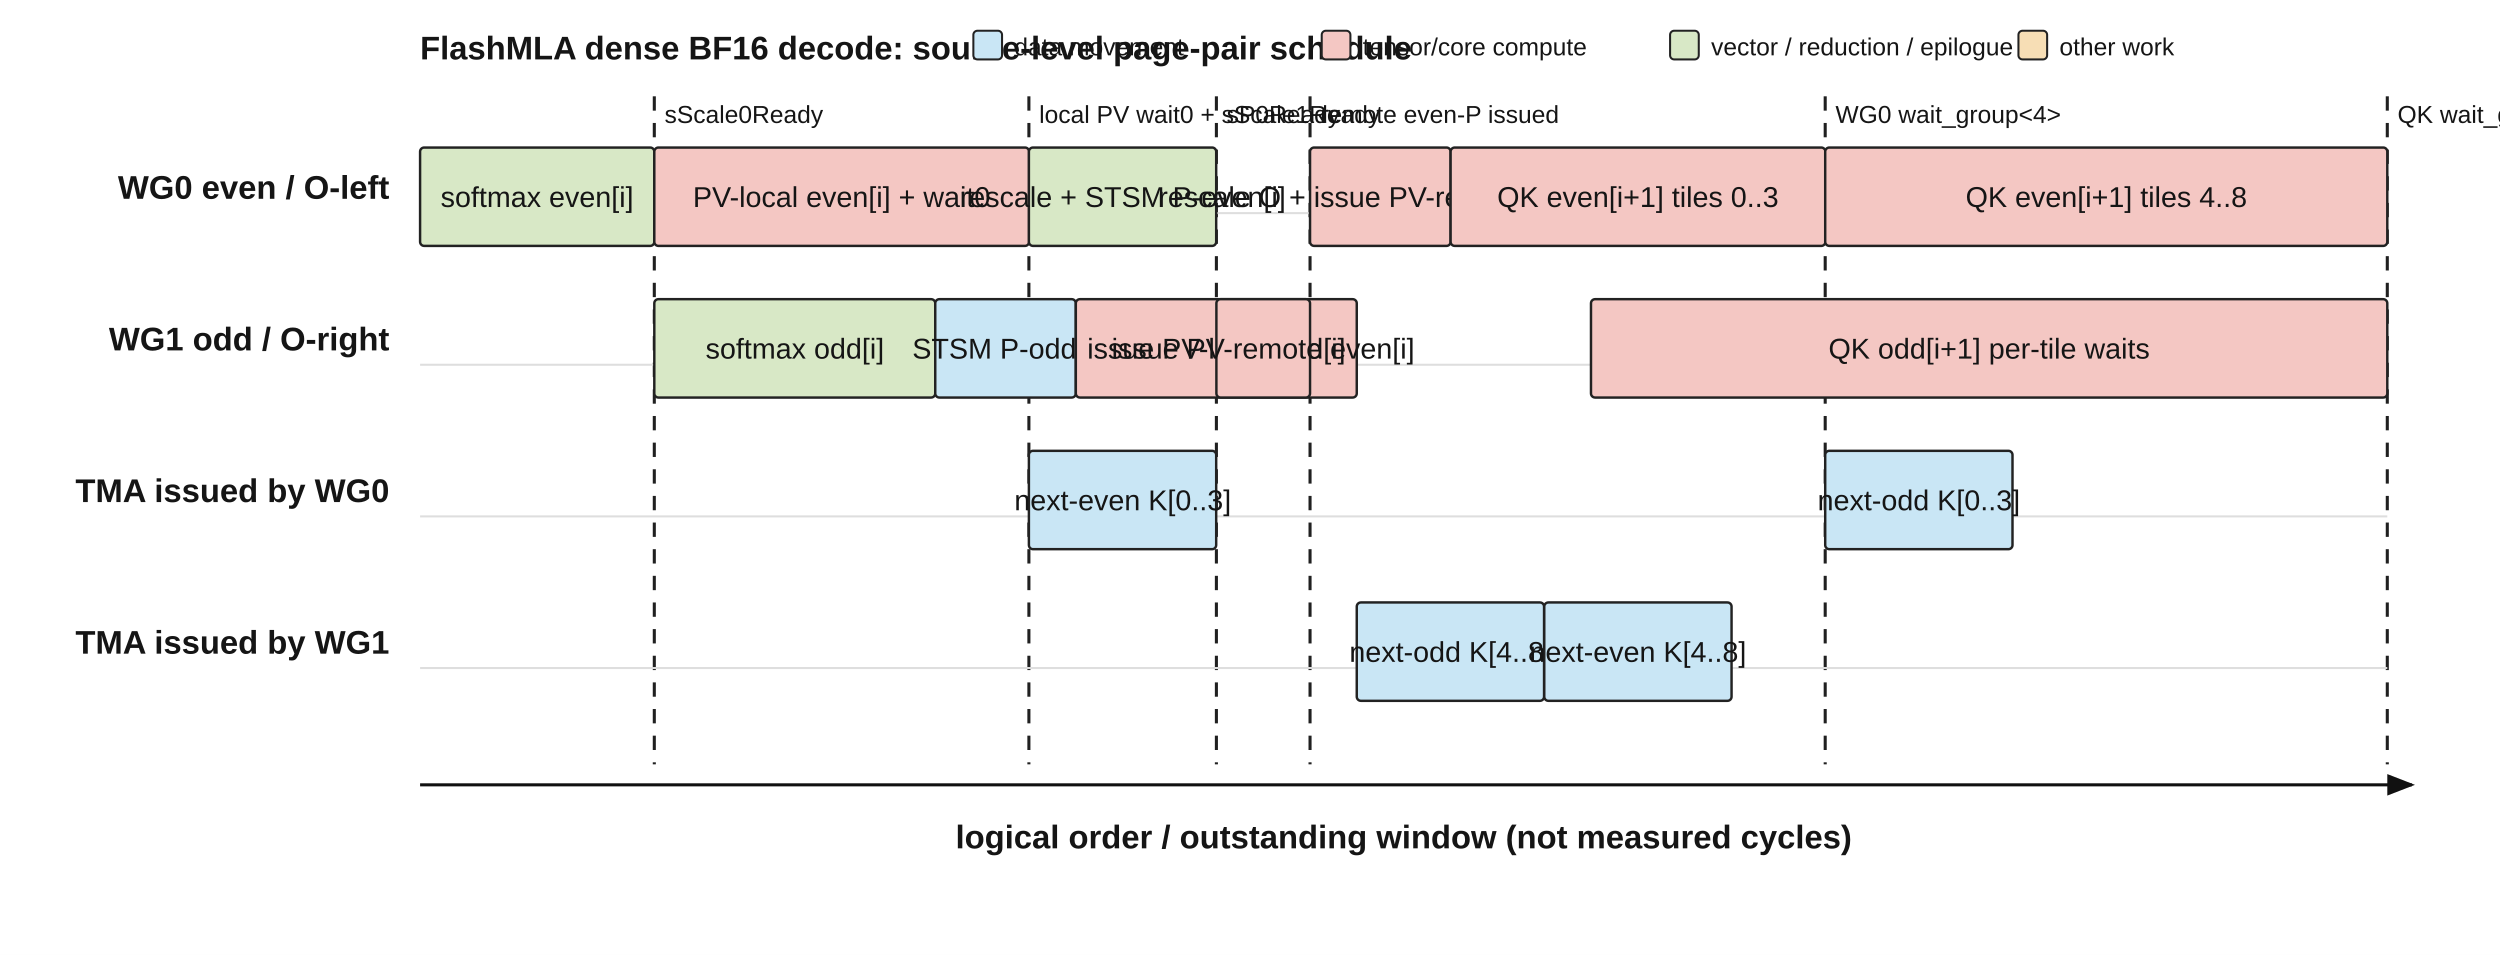
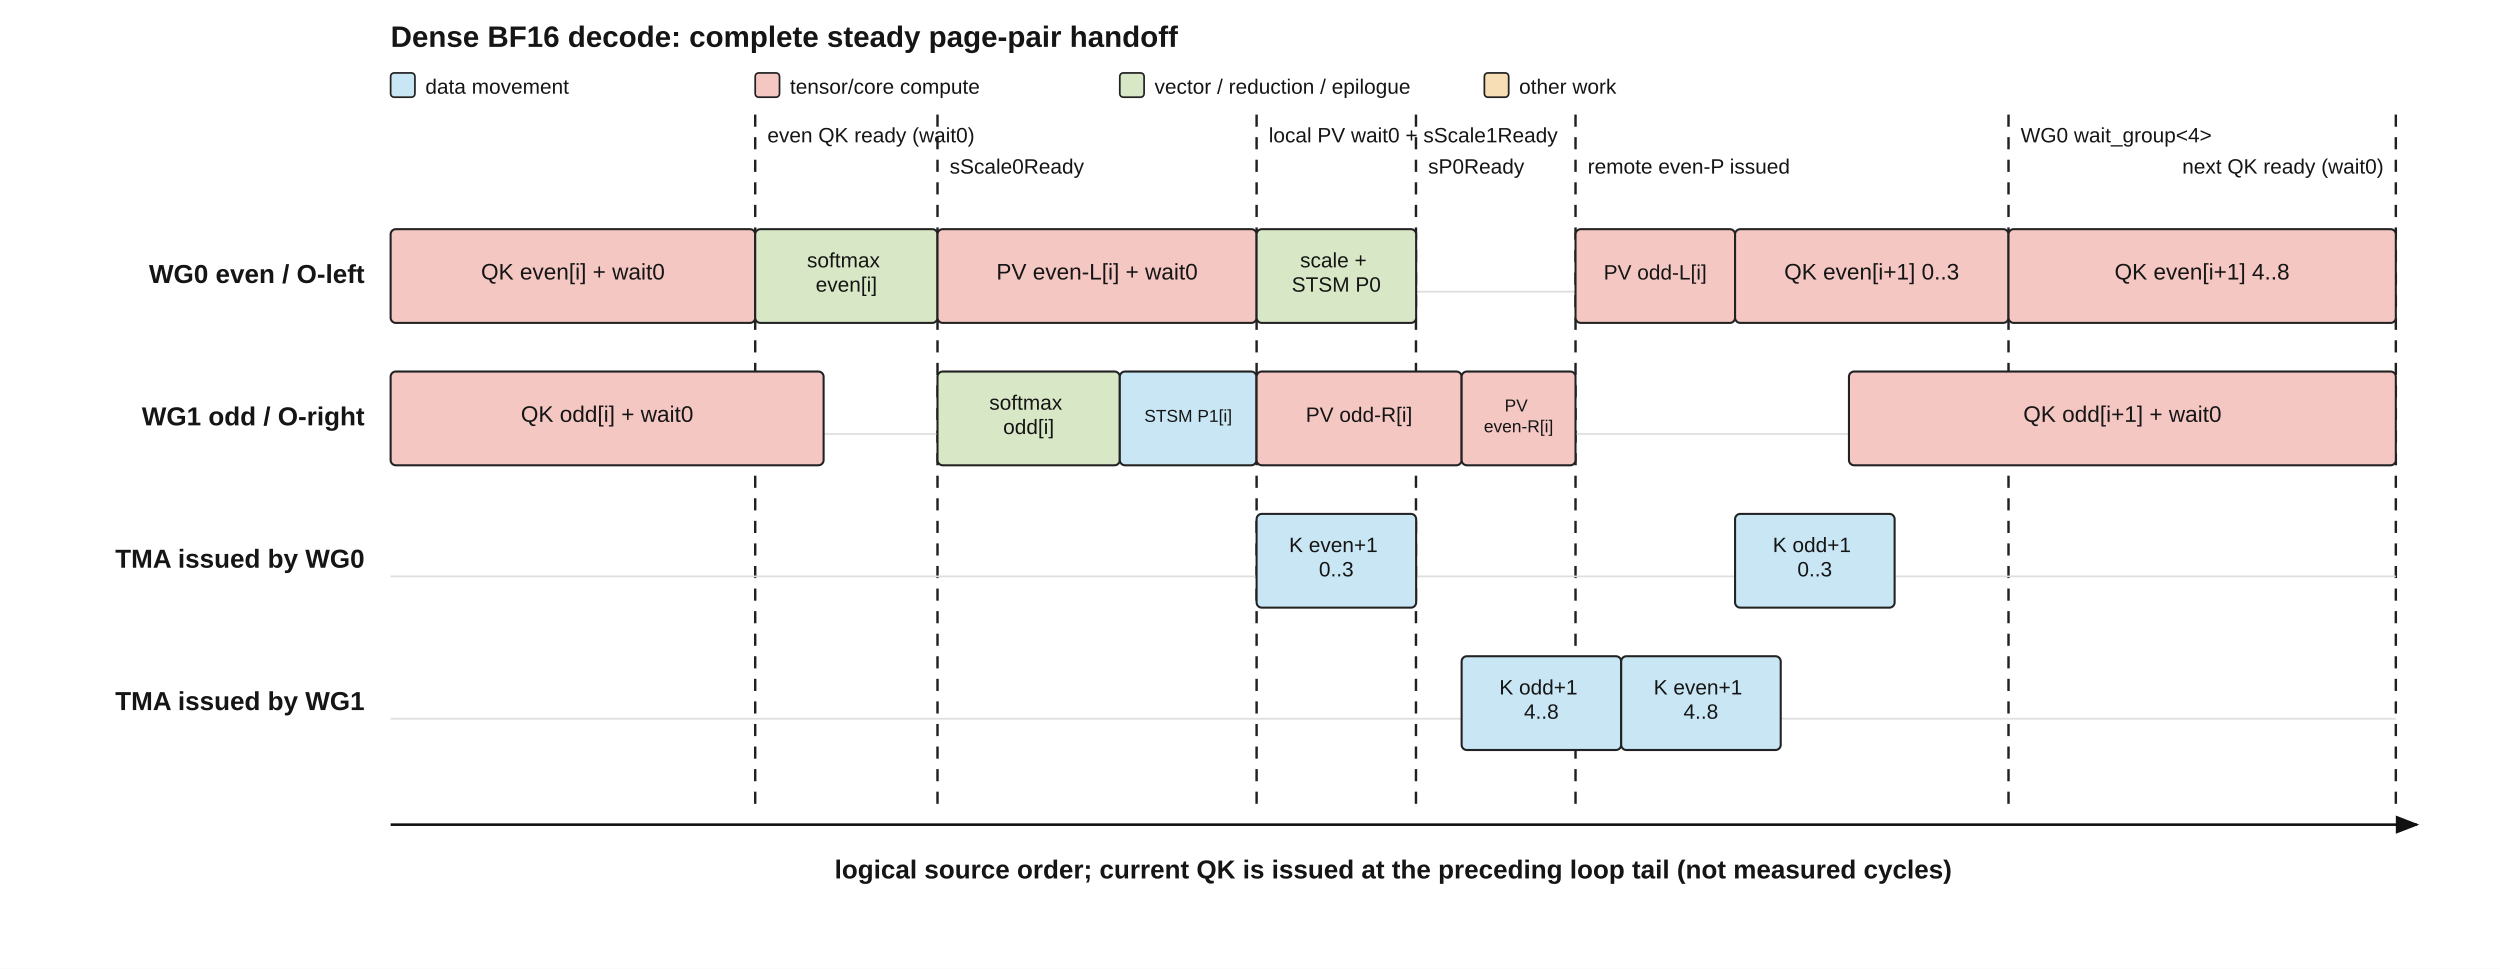
- <svg xmlns="http://www.w3.org/2000/svg" width="1220" height="466" viewBox="0 0 1220 466" role="img">
+ <svg xmlns="http://www.w3.org/2000/svg" width="1440" height="558" viewBox="0 0 1440 558" role="img">
  <defs>
    <marker id="arrow" markerWidth="9" markerHeight="7" refX="8" refY="3.5" orient="auto">
      <path d="M0,0 L9,3.5 L0,7 Z" fill="#111" />
    </marker>
  </defs>
  <rect width="100%" height="100%" fill="white" />
-   <style>text { font-family: Arial, "Microsoft YaHei", sans-serif; fill: #151515; } .label { font-size: 16px; font-weight: 600; } .event { font-size: 14px; } .small { font-size: 12px; } .sync { stroke: #202020; stroke-width: 1.5; stroke-dasharray: 7 6; }</style>
-   <text x="205" y="29" class="label">FlashMLA dense BF16 decode: source-level page-pair schedule</text>
-   <rect x="475" y="15" width="14" height="14" rx="2" fill="#c9e6f5" stroke="#222" />
-   <text x="495" y="27" class="small">data movement</text>
-   <rect x="645" y="15" width="14" height="14" rx="2" fill="#f4c7c3" stroke="#222" />
-   <text x="665" y="27" class="small">tensor/core compute</text>
-   <rect x="815" y="15" width="14" height="14" rx="2" fill="#d8e8c6" stroke="#222" />
-   <text x="835" y="27" class="small">vector / reduction / epilogue</text>
-   <rect x="985" y="15" width="14" height="14" rx="2" fill="#f7deb5" stroke="#222" />
-   <text x="1005" y="27" class="small">other work</text>
-   <line x1="319.3" y1="47" x2="319.3" y2="373" class="sync" />
-   <text x="324.3" y="60" class="small">sScale0Ready</text>
-   <line x1="502.1" y1="47" x2="502.1" y2="373" class="sync" />
-   <text x="507.1" y="60" class="small">local PV wait0 + sScale1Ready</text>
-   <line x1="593.6" y1="47" x2="593.6" y2="373" class="sync" />
-   <text x="598.6" y="60" class="small">sP0Ready</text>
-   <line x1="639.3" y1="47" x2="639.3" y2="373" class="sync" />
-   <text x="644.3" y="60" class="small">remote even-P issued</text>
-   <line x1="890.7" y1="47" x2="890.7" y2="373" class="sync" />
-   <text x="895.7" y="60" class="small">WG0 wait_group&lt;4&gt;</text>
-   <line x1="1165.0" y1="47" x2="1165.0" y2="373" class="sync" />
-   <text x="1170.0" y="60" class="small">QK wait_group&lt;0&gt;</text>
-   <text x="190" y="97" text-anchor="end" class="label">WG0 even / O-left</text>
-   <line x1="205" y1="104" x2="1165" y2="104" stroke="#dedede" />
-   <rect x="205.0" y="72" width="114.3" height="48" rx="2" fill="#d8e8c6" stroke="#222" stroke-width="1.2" />
-   <text x="262.1" y="101" text-anchor="middle" class="event">softmax even[i]</text>
-   <rect x="319.3" y="72" width="182.9" height="48" rx="2" fill="#f4c7c3" stroke="#222" stroke-width="1.2" />
-   <text x="410.7" y="101" text-anchor="middle" class="event">PV-local even[i] + wait0</text>
-   <rect x="502.1" y="72" width="91.4" height="48" rx="2" fill="#d8e8c6" stroke="#222" stroke-width="1.2" />
-   <text x="547.9" y="101" text-anchor="middle" class="event">rescale + STSM P-even[i]</text>
-   <rect x="639.3" y="72" width="68.6" height="48" rx="2" fill="#f4c7c3" stroke="#222" stroke-width="1.2" />
-   <text x="673.6" y="101" text-anchor="middle" class="event">rescale O + issue PV-remote odd[i]</text>
-   <rect x="707.9" y="72" width="182.9" height="48" rx="2" fill="#f4c7c3" stroke="#222" stroke-width="1.2" />
-   <text x="799.3" y="101" text-anchor="middle" class="event">QK even[i+1] tiles 0..3</text>
-   <rect x="890.7" y="72" width="274.3" height="48" rx="2" fill="#f4c7c3" stroke="#222" stroke-width="1.2" />
-   <text x="1027.9" y="101" text-anchor="middle" class="event">QK even[i+1] tiles 4..8</text>
-   <text x="190" y="171" text-anchor="end" class="label">WG1 odd / O-right</text>
-   <line x1="205" y1="178" x2="1165" y2="178" stroke="#dedede" />
-   <rect x="319.3" y="146" width="137.1" height="48" rx="2" fill="#d8e8c6" stroke="#222" stroke-width="1.2" />
-   <text x="387.9" y="175" text-anchor="middle" class="event">softmax odd[i]</text>
-   <rect x="456.4" y="146" width="68.6" height="48" rx="2" fill="#c9e6f5" stroke="#222" stroke-width="1.2" />
-   <text x="490.7" y="175" text-anchor="middle" class="event">STSM P-odd[i]</text>
-   <rect x="525.0" y="146" width="137.1" height="48" rx="2" fill="#f4c7c3" stroke="#222" stroke-width="1.2" />
-   <text x="593.6" y="175" text-anchor="middle" class="event">issue PV-local odd[i]</text>
-   <rect x="593.6" y="146" width="45.7" height="48" rx="2" fill="#f4c7c3" stroke="#222" stroke-width="1.2" />
-   <text x="616.4" y="175" text-anchor="middle" class="event">issue PV-remote even[i]</text>
-   <rect x="776.4" y="146" width="388.6" height="48" rx="2" fill="#f4c7c3" stroke="#222" stroke-width="1.2" />
-   <text x="970.7" y="175" text-anchor="middle" class="event">QK odd[i+1] per-tile waits</text>
-   <text x="190" y="245" text-anchor="end" class="label">TMA issued by WG0</text>
-   <line x1="205" y1="252" x2="1165" y2="252" stroke="#dedede" />
-   <rect x="502.1" y="220" width="91.4" height="48" rx="2" fill="#c9e6f5" stroke="#222" stroke-width="1.2" />
-   <text x="547.9" y="249" text-anchor="middle" class="event">next-even K[0..3]</text>
-   <rect x="890.7" y="220" width="91.4" height="48" rx="2" fill="#c9e6f5" stroke="#222" stroke-width="1.2" />
-   <text x="936.4" y="249" text-anchor="middle" class="event">next-odd K[0..3]</text>
-   <text x="190" y="319" text-anchor="end" class="label">TMA issued by WG1</text>
-   <line x1="205" y1="326" x2="1165" y2="326" stroke="#dedede" />
-   <rect x="662.1" y="294" width="91.4" height="48" rx="2" fill="#c9e6f5" stroke="#222" stroke-width="1.2" />
-   <text x="707.9" y="323" text-anchor="middle" class="event">next-odd K[4..8]</text>
-   <rect x="753.6" y="294" width="91.4" height="48" rx="2" fill="#c9e6f5" stroke="#222" stroke-width="1.2" />
-   <text x="799.3" y="323" text-anchor="middle" class="event">next-even K[4..8]</text>
-   <line x1="205" y1="383" x2="1177" y2="383" stroke="#111" stroke-width="1.5" marker-end="url(#arrow)" />
-   <text x="685.0" y="414" text-anchor="middle" class="label">logical order / outstanding window (not measured cycles)</text>
+   <style>text { font-family: Arial, "Microsoft YaHei", sans-serif; fill: #151515; letter-spacing: 0; } .title { font-size: 17px; font-weight: 600; } .label { font-size: 15px; font-weight: 600; } .small { font-size: 12px; } .sync-label { font-size: 12px; } .sync { stroke: #202020; stroke-width: 1.4; stroke-dasharray: 7 6; }</style>
+   <text x="225" y="27" class="title">Dense BF16 decode: complete steady page-pair handoff</text>
+   <rect x="225" y="42" width="14" height="14" rx="2" fill="#c9e6f5" stroke="#222" />
+   <text x="245" y="54" class="small">data movement</text>
+   <rect x="435" y="42" width="14" height="14" rx="2" fill="#f4c7c3" stroke="#222" />
+   <text x="455" y="54" class="small">tensor/core compute</text>
+   <rect x="645" y="42" width="14" height="14" rx="2" fill="#d8e8c6" stroke="#222" />
+   <text x="665" y="54" class="small">vector / reduction / epilogue</text>
+   <rect x="855" y="42" width="14" height="14" rx="2" fill="#f7deb5" stroke="#222" />
+   <text x="875" y="54" class="small">other work</text>
+   <line x1="435.0" y1="66" x2="435.0" y2="465" class="sync" />
+   <rect x="439.0" y="69" width="153.0" height="17" rx="2" fill="white" fill-opacity="0.94" />
+   <text x="442.0" y="82" text-anchor="start" class="sync-label">even QK ready (wait0)</text>
+   <line x1="540.0" y1="66" x2="540.0" y2="465" class="sync" />
+   <rect x="544.0" y="87" width="90.0" height="17" rx="2" fill="white" fill-opacity="0.94" />
+   <text x="547.0" y="100" text-anchor="start" class="sync-label">sScale0Ready</text>
+   <line x1="723.8" y1="66" x2="723.8" y2="465" class="sync" />
+   <rect x="727.8" y="69" width="209.0" height="17" rx="2" fill="white" fill-opacity="0.94" />
+   <text x="730.8" y="82" text-anchor="start" class="sync-label">local PV wait0 + sScale1Ready</text>
+   <line x1="815.6" y1="66" x2="815.6" y2="465" class="sync" />
+   <rect x="819.6" y="87" width="62.0" height="17" rx="2" fill="white" fill-opacity="0.94" />
+   <text x="822.6" y="100" text-anchor="start" class="sync-label">sP0Ready</text>
+   <line x1="907.5" y1="66" x2="907.5" y2="465" class="sync" />
+   <rect x="911.5" y="87" width="146.0" height="17" rx="2" fill="white" fill-opacity="0.94" />
+   <text x="914.5" y="100" text-anchor="start" class="sync-label">remote even-P issued</text>
+   <line x1="1156.9" y1="66" x2="1156.9" y2="465" class="sync" />
+   <rect x="1160.9" y="69" width="125.0" height="17" rx="2" fill="white" fill-opacity="0.94" />
+   <text x="1163.9" y="82" text-anchor="start" class="sync-label">WG0 wait_group&lt;4&gt;</text>
+   <line x1="1380.0" y1="66" x2="1380.0" y2="465" class="sync" />
+   <rect x="1223.0" y="87" width="153.0" height="17" rx="2" fill="white" fill-opacity="0.94" />
+   <text x="1373.0" y="100" text-anchor="end" class="sync-label">next QK ready (wait0)</text>
+   <text x="210" y="163" text-anchor="end" class="label">WG0 even / O-left</text>
+   <line x1="225" y1="168" x2="1380" y2="168" stroke="#dedede" />
+   <clipPath id="event-clip-0">
+     <rect x="228.0" y="135" width="204.0" height="48" rx="1" />
+   </clipPath>
+   <g>
+     <rect x="225.0" y="132" width="210.0" height="54" rx="3" fill="#f4c7c3" stroke="#222" stroke-width="1.2" />
+     <text x="330.0" y="161.0" text-anchor="middle" font-size="13px" clip-path="url(#event-clip-0)">
+       <tspan x="330.0" dy="0">QK even[i] + wait0</tspan>
+     </text>
+   </g>
+   <clipPath id="event-clip-1">
+     <rect x="438.0" y="135" width="99.0" height="48" rx="1" />
+   </clipPath>
+   <g>
+     <rect x="435.0" y="132" width="105.0" height="54" rx="3" fill="#d8e8c6" stroke="#222" stroke-width="1.2" />
+     <text x="487.5" y="154.0" text-anchor="middle" font-size="12px" clip-path="url(#event-clip-1)">
+       <tspan x="487.5" dy="0">softmax</tspan>
+       <tspan x="487.5" dy="14">even[i]</tspan>
+     </text>
+   </g>
+   <clipPath id="event-clip-2">
+     <rect x="543.0" y="135" width="177.8" height="48" rx="1" />
+   </clipPath>
+   <g>
+     <rect x="540.0" y="132" width="183.8" height="54" rx="3" fill="#f4c7c3" stroke="#222" stroke-width="1.2" />
+     <text x="631.9" y="161.0" text-anchor="middle" font-size="13px" clip-path="url(#event-clip-2)">
+       <tspan x="631.9" dy="0">PV even-L[i] + wait0</tspan>
+     </text>
+   </g>
+   <clipPath id="event-clip-3">
+     <rect x="726.8" y="135" width="85.9" height="48" rx="1" />
+   </clipPath>
+   <g>
+     <rect x="723.8" y="132" width="91.9" height="54" rx="3" fill="#d8e8c6" stroke="#222" stroke-width="1.2" />
+     <text x="769.7" y="154.0" text-anchor="middle" font-size="12px" clip-path="url(#event-clip-3)">
+       <tspan x="769.7" dy="0">scale +</tspan>
+       <tspan x="769.7" dy="14">STSM P0</tspan>
+     </text>
+   </g>
+   <clipPath id="event-clip-4">
+     <rect x="910.5" y="135" width="85.9" height="48" rx="1" />
+   </clipPath>
+   <g>
+     <rect x="907.5" y="132" width="91.9" height="54" rx="3" fill="#f4c7c3" stroke="#222" stroke-width="1.2" />
+     <text x="953.4" y="161.0" text-anchor="middle" font-size="12px" clip-path="url(#event-clip-4)">
+       <tspan x="953.4" dy="0">PV odd-L[i]</tspan>
+     </text>
+   </g>
+   <clipPath id="event-clip-5">
+     <rect x="1002.4" y="135" width="151.5" height="48" rx="1" />
+   </clipPath>
+   <g>
+     <rect x="999.4" y="132" width="157.5" height="54" rx="3" fill="#f4c7c3" stroke="#222" stroke-width="1.2" />
+     <text x="1078.1" y="161.0" text-anchor="middle" font-size="13px" clip-path="url(#event-clip-5)">
+       <tspan x="1078.1" dy="0">QK even[i+1] 0..3</tspan>
+     </text>
+   </g>
+   <clipPath id="event-clip-6">
+     <rect x="1159.9" y="135" width="217.1" height="48" rx="1" />
+   </clipPath>
+   <g>
+     <rect x="1156.9" y="132" width="223.1" height="54" rx="3" fill="#f4c7c3" stroke="#222" stroke-width="1.2" />
+     <text x="1268.4" y="161.0" text-anchor="middle" font-size="13px" clip-path="url(#event-clip-6)">
+       <tspan x="1268.4" dy="0">QK even[i+1] 4..8</tspan>
+     </text>
+   </g>
+   <text x="210" y="245" text-anchor="end" class="label">WG1 odd / O-right</text>
+   <line x1="225" y1="250" x2="1380" y2="250" stroke="#dedede" />
+   <clipPath id="event-clip-7">
+     <rect x="228.0" y="217" width="243.4" height="48" rx="1" />
+   </clipPath>
+   <g>
+     <rect x="225.0" y="214" width="249.4" height="54" rx="3" fill="#f4c7c3" stroke="#222" stroke-width="1.2" />
+     <text x="349.7" y="243.0" text-anchor="middle" font-size="13px" clip-path="url(#event-clip-7)">
+       <tspan x="349.7" dy="0">QK odd[i] + wait0</tspan>
+     </text>
+   </g>
+   <clipPath id="event-clip-8">
+     <rect x="543.0" y="217" width="99.0" height="48" rx="1" />
+   </clipPath>
+   <g>
+     <rect x="540.0" y="214" width="105.0" height="54" rx="3" fill="#d8e8c6" stroke="#222" stroke-width="1.2" />
+     <text x="592.5" y="236.0" text-anchor="middle" font-size="12px" clip-path="url(#event-clip-8)">
+       <tspan x="592.5" dy="0">softmax</tspan>
+       <tspan x="592.5" dy="14">odd[i]</tspan>
+     </text>
+   </g>
+   <clipPath id="event-clip-9">
+     <rect x="648.0" y="217" width="72.7" height="48" rx="1" />
+   </clipPath>
+   <g>
+     <rect x="645.0" y="214" width="78.7" height="54" rx="3" fill="#c9e6f5" stroke="#222" stroke-width="1.2" />
+     <text x="684.4" y="243.0" text-anchor="middle" font-size="10px" clip-path="url(#event-clip-9)">
+       <tspan x="684.4" dy="0">STSM P1[i]</tspan>
+     </text>
+   </g>
+   <clipPath id="event-clip-10">
+     <rect x="726.8" y="217" width="112.1" height="48" rx="1" />
+   </clipPath>
+   <g>
+     <rect x="723.8" y="214" width="118.1" height="54" rx="3" fill="#f4c7c3" stroke="#222" stroke-width="1.2" />
+     <text x="782.8" y="243.0" text-anchor="middle" font-size="12px" clip-path="url(#event-clip-10)">
+       <tspan x="782.8" dy="0">PV odd-R[i]</tspan>
+     </text>
+   </g>
+   <clipPath id="event-clip-11">
+     <rect x="844.9" y="217" width="59.6" height="48" rx="1" />
+   </clipPath>
+   <g>
+     <rect x="841.9" y="214" width="65.6" height="54" rx="3" fill="#f4c7c3" stroke="#222" stroke-width="1.2" />
+     <text x="874.7" y="237.0" text-anchor="middle" font-size="10px" clip-path="url(#event-clip-11)">
+       <tspan x="874.7" dy="0">PV</tspan>
+       <tspan x="874.7" dy="12">even-R[i]</tspan>
+     </text>
+   </g>
+   <clipPath id="event-clip-12">
+     <rect x="1068.0" y="217" width="309.0" height="48" rx="1" />
+   </clipPath>
+   <g>
+     <rect x="1065.0" y="214" width="315.0" height="54" rx="3" fill="#f4c7c3" stroke="#222" stroke-width="1.2" />
+     <text x="1222.5" y="243.0" text-anchor="middle" font-size="13px" clip-path="url(#event-clip-12)">
+       <tspan x="1222.5" dy="0">QK odd[i+1] + wait0</tspan>
+     </text>
+   </g>
+   <text x="210" y="327" text-anchor="end" class="label">TMA issued by WG0</text>
+   <line x1="225" y1="332" x2="1380" y2="332" stroke="#dedede" />
+   <clipPath id="event-clip-13">
+     <rect x="726.8" y="299" width="85.9" height="48" rx="1" />
+   </clipPath>
+   <g>
+     <rect x="723.8" y="296" width="91.9" height="54" rx="3" fill="#c9e6f5" stroke="#222" stroke-width="1.2" />
+     <text x="769.7" y="318.0" text-anchor="middle" font-size="12px" clip-path="url(#event-clip-13)">
+       <tspan x="769.7" dy="0">K even+1</tspan>
+       <tspan x="769.7" dy="14">0..3</tspan>
+     </text>
+   </g>
+   <clipPath id="event-clip-14">
+     <rect x="1002.4" y="299" width="85.9" height="48" rx="1" />
+   </clipPath>
+   <g>
+     <rect x="999.4" y="296" width="91.9" height="54" rx="3" fill="#c9e6f5" stroke="#222" stroke-width="1.2" />
+     <text x="1045.3" y="318.0" text-anchor="middle" font-size="12px" clip-path="url(#event-clip-14)">
+       <tspan x="1045.3" dy="0">K odd+1</tspan>
+       <tspan x="1045.3" dy="14">0..3</tspan>
+     </text>
+   </g>
+   <text x="210" y="409" text-anchor="end" class="label">TMA issued by WG1</text>
+   <line x1="225" y1="414" x2="1380" y2="414" stroke="#dedede" />
+   <clipPath id="event-clip-15">
+     <rect x="844.9" y="381" width="85.9" height="48" rx="1" />
+   </clipPath>
+   <g>
+     <rect x="841.9" y="378" width="91.9" height="54" rx="3" fill="#c9e6f5" stroke="#222" stroke-width="1.2" />
+     <text x="887.8" y="400.0" text-anchor="middle" font-size="12px" clip-path="url(#event-clip-15)">
+       <tspan x="887.8" dy="0">K odd+1</tspan>
+       <tspan x="887.8" dy="14">4..8</tspan>
+     </text>
+   </g>
+   <clipPath id="event-clip-16">
+     <rect x="936.8" y="381" width="85.9" height="48" rx="1" />
+   </clipPath>
+   <g>
+     <rect x="933.8" y="378" width="91.9" height="54" rx="3" fill="#c9e6f5" stroke="#222" stroke-width="1.2" />
+     <text x="979.7" y="400.0" text-anchor="middle" font-size="12px" clip-path="url(#event-clip-16)">
+       <tspan x="979.7" dy="0">K even+1</tspan>
+       <tspan x="979.7" dy="14">4..8</tspan>
+     </text>
+   </g>
+   <line x1="225" y1="475" x2="1392" y2="475" stroke="#111" stroke-width="1.5" marker-end="url(#arrow)" />
+   <text x="802.5" y="506" text-anchor="middle" class="label">logical source order; current QK is issued at the preceding loop tail (not measured cycles)</text>
</svg>
